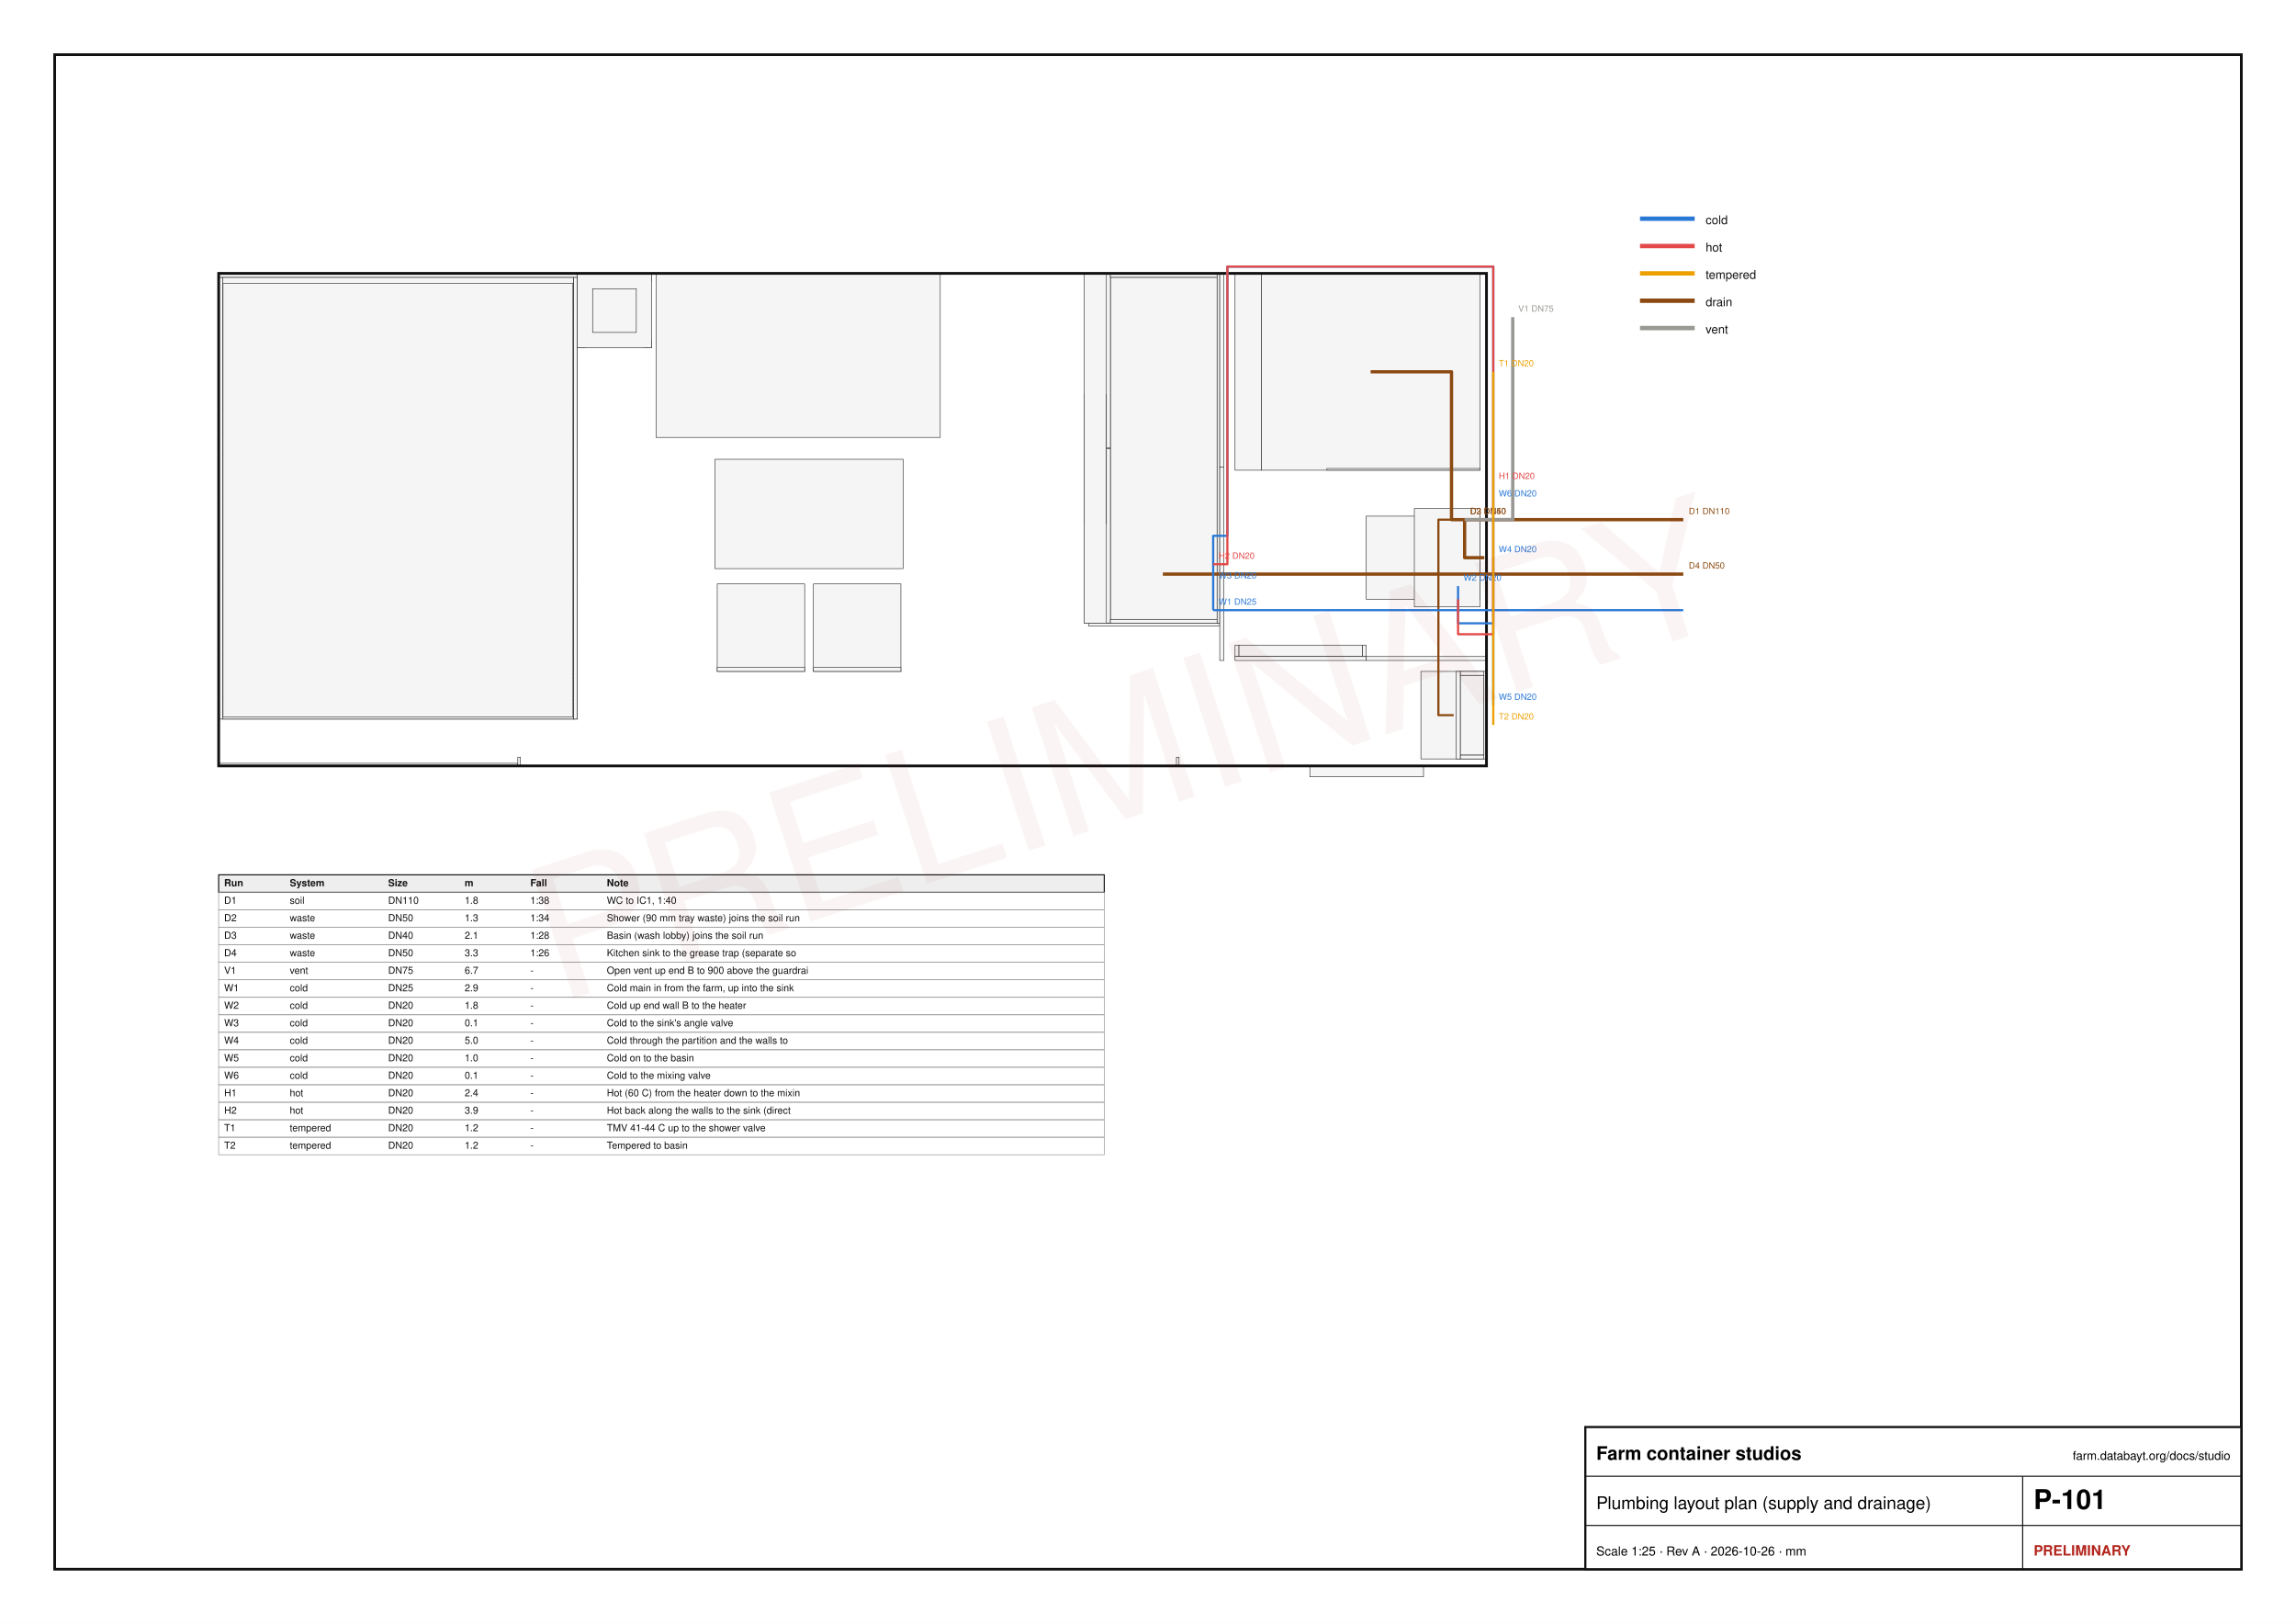
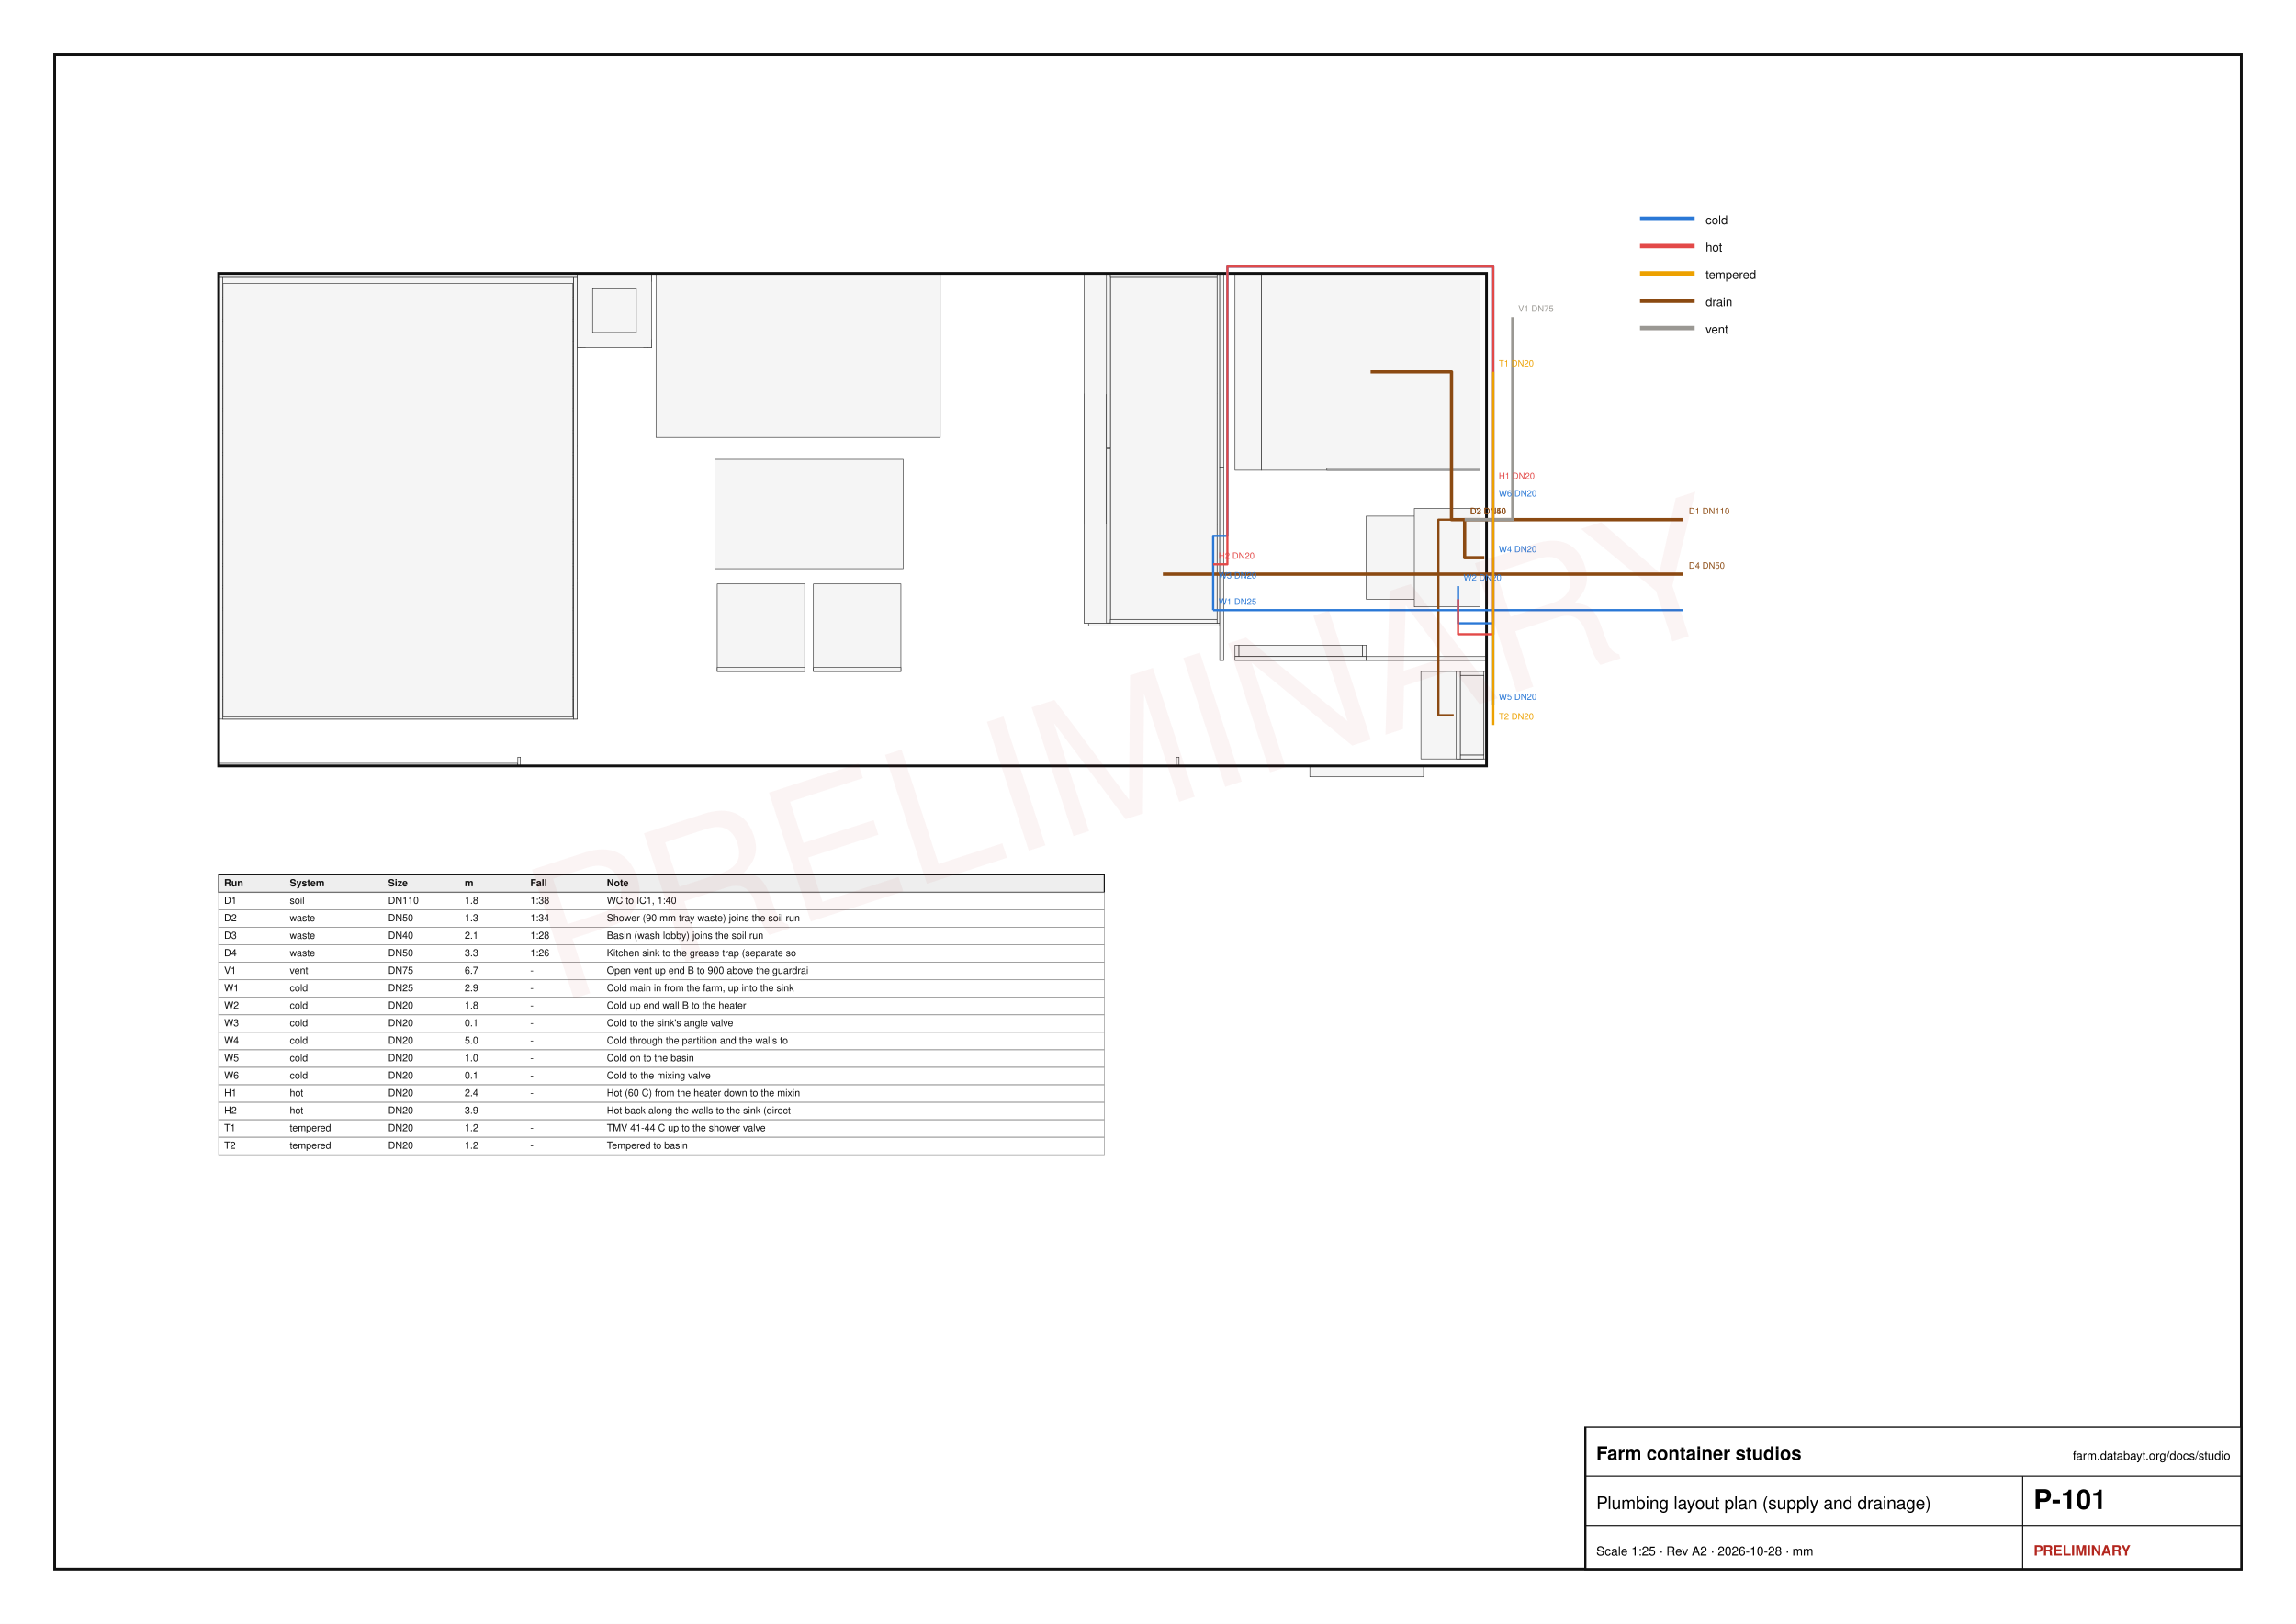
<svg xmlns="http://www.w3.org/2000/svg" width="420mm" height="297mm" viewBox="0 0 420 297" font-family="Helvetica, Arial, sans-serif">
  <rect x="0" y="0" width="420" height="297" fill="#fff" />
  <rect x="10" y="10" width="400" height="277" fill="none" stroke="#111" stroke-width="0.5" />
  <rect x="230.72" y="50" width="40" height="36" fill="#f5f5f5" stroke="#222" stroke-width="0.1" />
  <rect x="104.88" y="50.72" width="0.72" height="80.8" fill="#f5f5f5" stroke="#222" stroke-width="0.1" />
  <rect x="40" y="139.6" width="54.72" height="0.48" fill="#f5f5f5" stroke="#222" stroke-width="0.1" />
  <rect x="81.36" y="82.48" width="23.52" height="22.48" fill="#f5f5f5" stroke="#222" stroke-width="0.1" />
  <rect x="81.36" y="107.44" width="23.52" height="22.48" fill="#f5f5f5" stroke="#222" stroke-width="0.1" />
  <rect x="200" y="72" width="0.72" height="42" fill="#f5f5f5" stroke="#222" stroke-width="0.1" />
  <rect x="199.12" y="72.72" width="23.52" height="22.56" fill="#f5f5f5" stroke="#222" stroke-width="0.1" />
  <rect x="199.12" y="96.72" width="23.52" height="16.56" fill="#f5f5f5" stroke="#222" stroke-width="0.1" />
  <rect x="199.2" y="73.72" width="22.16" height="20.56" fill="#f5f5f5" stroke="#222" stroke-width="0.1" />
  <rect x="107.04" y="51.44" width="10.72" height="10.72" fill="#f5f5f5" stroke="#222" stroke-width="0.1" />
  <rect x="199.2" y="73.24" width="22.64" height="0.48" fill="#f5f5f5" stroke="#222" stroke-width="0.1" />
  <rect x="199.2" y="94.28" width="22.64" height="0.48" fill="#f5f5f5" stroke="#222" stroke-width="0.1" />
  <rect x="221.36" y="73.72" width="0.48" height="20.56" fill="#f5f5f5" stroke="#222" stroke-width="0.1" />
  <rect x="80.88" y="82" width="24" height="0.48" fill="#f5f5f5" stroke="#222" stroke-width="0.1" />
  <rect x="80.88" y="104.96" width="24" height="0.48" fill="#f5f5f5" stroke="#222" stroke-width="0.1" />
  <rect x="80.88" y="82.48" width="0.48" height="22.48" fill="#f5f5f5" stroke="#222" stroke-width="0.1" />
  <rect x="80.88" y="106.96" width="24" height="0.48" fill="#f5f5f5" stroke="#222" stroke-width="0.1" />
  <rect x="80.88" y="129.92" width="24" height="0.48" fill="#f5f5f5" stroke="#222" stroke-width="0.1" />
  <rect x="80.88" y="107.44" width="0.48" height="22.48" fill="#f5f5f5" stroke="#222" stroke-width="0.1" />
  <rect x="104.88" y="81.68" width="0.72" height="24.08" fill="#f5f5f5" stroke="#222" stroke-width="0.1" />
  <rect x="104.88" y="106.64" width="0.72" height="24.08" fill="#f5f5f5" stroke="#222" stroke-width="0.1" />
  <rect x="104.88" y="51.44" width="0.72" height="30.16" fill="#f5f5f5" stroke="#222" stroke-width="0.1" />
  <rect x="77.6" y="105.84" width="27.28" height="0.72" fill="#f5f5f5" stroke="#222" stroke-width="0.1" />
  <rect x="132" y="114.44" width="14.4" height="0.72" fill="#f5f5f5" stroke="#222" stroke-width="0.1" />
  <rect x="138.84" y="107.6" width="0.72" height="13.68" fill="#f5f5f5" stroke="#222" stroke-width="0.1" />
  <rect x="149.6" y="114.44" width="14.4" height="0.72" fill="#f5f5f5" stroke="#222" stroke-width="0.1" />
  <rect x="156.44" y="107.6" width="0.72" height="13.68" fill="#f5f5f5" stroke="#222" stroke-width="0.1" />
  <rect x="131.2" y="106.8" width="16" height="16" fill="#f5f5f5" stroke="#222" stroke-width="0.1" />
  <rect x="148.8" y="106.8" width="16" height="16" fill="#f5f5f5" stroke="#222" stroke-width="0.1" />
  <rect x="249.92" y="94.4" width="20.8" height="15.2" fill="#f5f5f5" stroke="#222" stroke-width="0.1" />
  <rect x="40" y="50.72" width="0.72" height="80.8" fill="#f5f5f5" stroke="#222" stroke-width="0.1" />
  <rect x="104.88" y="50.72" width="0.72" height="80.8" fill="#f5f5f5" stroke="#222" stroke-width="0.1" />
  <rect x="40.72" y="50.72" width="64.16" height="0.72" fill="#f5f5f5" stroke="#222" stroke-width="0.1" />
  <rect x="40.72" y="130.8" width="64.16" height="0.72" fill="#f5f5f5" stroke="#222" stroke-width="0.1" />
  <rect x="76.88" y="51.44" width="0.72" height="79.36" fill="#f5f5f5" stroke="#222" stroke-width="0.1" />
  <rect x="40.72" y="51.44" width="0.72" height="79.36" fill="#f5f5f5" stroke="#222" stroke-width="0.1" />
  <rect x="104.16" y="51.44" width="0.72" height="79.36" fill="#f5f5f5" stroke="#222" stroke-width="0.1" />
  <rect x="40.72" y="50.72" width="64.16" height="3.6" fill="#f5f5f5" stroke="#222" stroke-width="0.1" />
  <rect x="40.72" y="54.78" width="64.16" height="3.6" fill="#f5f5f5" stroke="#222" stroke-width="0.1" />
  <rect x="40.72" y="58.85" width="64.16" height="3.6" fill="#f5f5f5" stroke="#222" stroke-width="0.1" />
  <rect x="40.72" y="62.91" width="64.16" height="3.6" fill="#f5f5f5" stroke="#222" stroke-width="0.1" />
  <rect x="40.72" y="66.97" width="64.16" height="3.6" fill="#f5f5f5" stroke="#222" stroke-width="0.1" />
  <rect x="40.72" y="71.04" width="64.16" height="3.6" fill="#f5f5f5" stroke="#222" stroke-width="0.1" />
  <rect x="40.72" y="75.1" width="64.16" height="3.6" fill="#f5f5f5" stroke="#222" stroke-width="0.1" />
  <rect x="40.72" y="79.16" width="64.16" height="3.6" fill="#f5f5f5" stroke="#222" stroke-width="0.1" />
  <rect x="40.72" y="83.23" width="64.16" height="3.6" fill="#f5f5f5" stroke="#222" stroke-width="0.1" />
  <rect x="40.72" y="87.29" width="64.16" height="3.6" fill="#f5f5f5" stroke="#222" stroke-width="0.1" />
  <rect x="40.72" y="91.35" width="64.16" height="3.6" fill="#f5f5f5" stroke="#222" stroke-width="0.1" />
  <rect x="40.72" y="95.41" width="64.16" height="3.6" fill="#f5f5f5" stroke="#222" stroke-width="0.1" />
  <rect x="40.72" y="99.48" width="64.16" height="3.6" fill="#f5f5f5" stroke="#222" stroke-width="0.1" />
  <rect x="40.72" y="103.54" width="64.16" height="3.6" fill="#f5f5f5" stroke="#222" stroke-width="0.1" />
  <rect x="40.72" y="107.6" width="64.16" height="3.6" fill="#f5f5f5" stroke="#222" stroke-width="0.1" />
  <rect x="40.72" y="111.67" width="64.16" height="3.6" fill="#f5f5f5" stroke="#222" stroke-width="0.1" />
  <rect x="40.72" y="115.73" width="64.16" height="3.6" fill="#f5f5f5" stroke="#222" stroke-width="0.1" />
  <rect x="40.72" y="119.79" width="64.16" height="3.6" fill="#f5f5f5" stroke="#222" stroke-width="0.1" />
  <rect x="40.72" y="123.86" width="64.16" height="3.6" fill="#f5f5f5" stroke="#222" stroke-width="0.1" />
  <rect x="40.72" y="127.92" width="64.16" height="3.6" fill="#f5f5f5" stroke="#222" stroke-width="0.1" />
  <rect x="198.4" y="72.06" width="0.72" height="23.88" fill="#f5f5f5" stroke="#222" stroke-width="0.1" />
  <rect x="199.2" y="73.72" width="22.16" height="20.56" fill="#f5f5f5" stroke="#222" stroke-width="0.1" />
  <rect x="105.6" y="50" width="0.72" height="1.44" fill="#f5f5f5" stroke="#222" stroke-width="0.1" />
  <rect x="106.32" y="50" width="0.72" height="1.44" fill="#f5f5f5" stroke="#222" stroke-width="0.1" />
  <rect x="105.6" y="62.16" width="0.72" height="1.44" fill="#f5f5f5" stroke="#222" stroke-width="0.1" />
  <rect x="106.32" y="62.16" width="0.72" height="1.44" fill="#f5f5f5" stroke="#222" stroke-width="0.1" />
  <rect x="117.76" y="50" width="0.72" height="1.44" fill="#f5f5f5" stroke="#222" stroke-width="0.1" />
  <rect x="118.48" y="50" width="0.72" height="1.44" fill="#f5f5f5" stroke="#222" stroke-width="0.1" />
  <rect x="117.76" y="62.16" width="0.72" height="1.44" fill="#f5f5f5" stroke="#222" stroke-width="0.1" />
  <rect x="118.48" y="62.16" width="0.72" height="1.44" fill="#f5f5f5" stroke="#222" stroke-width="0.1" />
  <rect x="133.2" y="93.64" width="29.6" height="0.72" fill="#f5f5f5" stroke="#222" stroke-width="0.1" />
  <rect x="147.64" y="86" width="0.72" height="16" fill="#f5f5f5" stroke="#222" stroke-width="0.1" />
  <rect x="105.6" y="50" width="13.6" height="13.6" fill="#f5f5f5" stroke="#222" stroke-width="0.1" />
  <rect x="130.8" y="84" width="34.4" height="20" fill="#f5f5f5" stroke="#222" stroke-width="0.1" />
  <rect x="40.8" y="51.84" width="64" height="79.28" fill="#f5f5f5" stroke="#222" stroke-width="0.1" />
  <rect x="199.2" y="73.24" width="22.64" height="0.48" fill="#f5f5f5" stroke="#222" stroke-width="0.1" />
  <rect x="199.2" y="94.28" width="22.64" height="0.48" fill="#f5f5f5" stroke="#222" stroke-width="0.1" />
  <rect x="221.36" y="73.72" width="0.48" height="20.56" fill="#f5f5f5" stroke="#222" stroke-width="0.1" />
  <rect x="120" y="50" width="52" height="30" fill="#f5f5f5" stroke="#222" stroke-width="0.1" />
  <rect x="131.2" y="122.08" width="16" height="0.72" fill="#f5f5f5" stroke="#222" stroke-width="0.1" />
  <rect x="148.8" y="122.08" width="16" height="0.72" fill="#f5f5f5" stroke="#222" stroke-width="0.1" />
  <rect x="259.92" y="122.8" width="12" height="16" fill="#f5f5f5" stroke="#222" stroke-width="0.1" />
  <rect x="199.52" y="50.4" width="22" height="20.4" fill="#f5f5f5" stroke="#222" stroke-width="0.1" />
  <rect x="198.4" y="96.06" width="0.72" height="17.88" fill="#f5f5f5" stroke="#222" stroke-width="0.1" />
  <rect x="198.4" y="72.06" width="0.72" height="23.88" fill="#f5f5f5" stroke="#222" stroke-width="0.1" />
  <rect x="199.12" y="71.28" width="23.52" height="0.72" fill="#f5f5f5" stroke="#222" stroke-width="0.1" />
  <rect x="199.12" y="50" width="4" height="21.28" fill="#f5f5f5" stroke="#222" stroke-width="0.1" />
  <rect x="218.64" y="50" width="4" height="21.28" fill="#f5f5f5" stroke="#222" stroke-width="0.1" />
  <rect x="199.12" y="72" width="23.52" height="0.72" fill="#f5f5f5" stroke="#222" stroke-width="0.1" />
  <rect x="199.12" y="95.28" width="23.52" height="0.72" fill="#f5f5f5" stroke="#222" stroke-width="0.1" />
  <rect x="199.12" y="72.72" width="4" height="22.56" fill="#f5f5f5" stroke="#222" stroke-width="0.1" />
  <rect x="218.64" y="72.72" width="4" height="22.56" fill="#f5f5f5" stroke="#222" stroke-width="0.1" />
  <rect x="222.64" y="72" width="0.48" height="24" fill="#f5f5f5" stroke="#222" stroke-width="0.1" />
  <rect x="199.12" y="96" width="23.52" height="0.72" fill="#f5f5f5" stroke="#222" stroke-width="0.1" />
  <rect x="199.12" y="113.28" width="23.52" height="0.72" fill="#f5f5f5" stroke="#222" stroke-width="0.1" />
  <rect x="199.12" y="96.72" width="4" height="16.56" fill="#f5f5f5" stroke="#222" stroke-width="0.1" />
  <rect x="218.64" y="96.72" width="4" height="16.56" fill="#f5f5f5" stroke="#222" stroke-width="0.1" />
  <rect x="222.64" y="96" width="0.48" height="18" fill="#f5f5f5" stroke="#222" stroke-width="0.1" />
  <rect x="199.12" y="114" width="24" height="0.48" fill="#f5f5f5" stroke="#222" stroke-width="0.1" />
  <rect x="198.32" y="50" width="24.8" height="64" fill="#f5f5f5" stroke="#222" stroke-width="0.1" />
  <rect x="204.32" y="97.4" width="16.8" height="15.2" fill="#f5f5f5" stroke="#222" stroke-width="0.1" />
  <rect x="202.32" y="72.2" width="14" height="23.6" fill="#f5f5f5" stroke="#222" stroke-width="0.1" />
  <rect x="108.4" y="52.8" width="8" height="8" fill="#f5f5f5" stroke="#222" stroke-width="0.1" />
  <rect x="40" y="50" width="65.6" height="0.72" fill="#f5f5f5" stroke="#222" stroke-width="0.1" />
  <rect x="225.92" y="50" width="4.8" height="36" fill="#f5f5f5" stroke="#222" stroke-width="0.1" />
  <rect x="267.12" y="123.52" width="4.32" height="14.56" fill="#f5f5f5" stroke="#222" stroke-width="0.1" />
  <rect x="267.52" y="123.56" width="3.92" height="14.48" fill="#f5f5f5" stroke="#222" stroke-width="0.1" />
  <rect x="203.92" y="72" width="19.2" height="24" fill="#f5f5f5" stroke="#222" stroke-width="0.1" />
  <rect x="203.92" y="72" width="19.2" height="24" fill="#f5f5f5" stroke="#222" stroke-width="0.1" />
  <rect x="203.12" y="50.72" width="19.52" height="62.56" fill="#f5f5f5" stroke="#222" stroke-width="0.1" />
  <rect x="267.12" y="122.8" width="4.32" height="0.72" fill="#f5f5f5" stroke="#222" stroke-width="0.1" />
  <rect x="267.12" y="138.08" width="4.32" height="0.72" fill="#f5f5f5" stroke="#222" stroke-width="0.1" />
  <rect x="267.12" y="123.52" width="4.32" height="14.56" fill="#f5f5f5" stroke="#222" stroke-width="0.1" />
  <rect x="266.4" y="122.8" width="0.72" height="16" fill="#f5f5f5" stroke="#222" stroke-width="0.1" />
  <rect x="226.72" y="118.4" width="22.4" height="1.6" fill="#f5f5f5" stroke="#222" stroke-width="0.1" />
  <rect x="239.6" y="140.08" width="20.8" height="2" fill="#f5f5f5" stroke="#222" stroke-width="0.1" />
  <rect x="242.72" y="85.68" width="28" height="0.32" fill="#f5f5f5" stroke="#222" stroke-width="0.1" />
  <rect x="225.92" y="118" width="0.72" height="2.08" fill="#f5f5f5" stroke="#222" stroke-width="0.1" />
  <rect x="249.2" y="118" width="0.72" height="2.08" fill="#f5f5f5" stroke="#222" stroke-width="0.1" />
  <rect x="226.64" y="118" width="22.56" height="2.08" fill="#f5f5f5" stroke="#222" stroke-width="0.1" />
  <rect x="258.72" y="93" width="12" height="18" fill="#f5f5f5" stroke="#222" stroke-width="0.1" />
  <rect x="94.72" y="138.48" width="0.48" height="1.6" fill="#f5f5f5" stroke="#222" stroke-width="0.1" />
  <rect x="215.2" y="138.48" width="0.48" height="1.6" fill="#f5f5f5" stroke="#222" stroke-width="0.1" />
  <rect x="202.4" y="50.06" width="0.72" height="31.88" fill="#f5f5f5" stroke="#222" stroke-width="0.1" />
  <rect x="202.4" y="82.06" width="0.72" height="31.88" fill="#f5f5f5" stroke="#222" stroke-width="0.1" />
  <rect x="203.12" y="50" width="19.52" height="0.72" fill="#f5f5f5" stroke="#222" stroke-width="0.1" />
  <rect x="203.12" y="113.28" width="19.52" height="0.72" fill="#f5f5f5" stroke="#222" stroke-width="0.1" />
  <rect x="222.64" y="50" width="0.48" height="64" fill="#f5f5f5" stroke="#222" stroke-width="0.1" />
  <rect x="223.12" y="50" width="0.72" height="35.4" fill="#f5f5f5" stroke="#222" stroke-width="0.1" />
  <rect x="223.12" y="85.4" width="0.72" height="35.4" fill="#f5f5f5" stroke="#222" stroke-width="0.1" />
  <rect x="225.92" y="120.08" width="24" height="0.72" fill="#f5f5f5" stroke="#222" stroke-width="0.1" />
  <rect x="249.92" y="120.08" width="22" height="0.72" fill="#f5f5f5" stroke="#222" stroke-width="0.1" />
  <rect x="40" y="50" width="231.92" height="90.08" fill="none" stroke="#111" stroke-width="0.5" />
  <polyline points="271.52,102 271.52,102 267.92,102 267.92,95.04 307.92,95.04" fill="none" stroke="#8b4a12" stroke-width="0.6" stroke-linejoin="round" />
  <text x="308.92" y="94.04" font-size="1.6" text-anchor="start" font-weight="normal" fill="#8b4a12">D1 DN110</text>
  <polyline points="250.72,68 250.72,68 265.52,68 265.52,95.04 267.92,95.04" fill="none" stroke="#8b4a12" stroke-width="0.6" stroke-linejoin="round" />
  <text x="268.92" y="94.04" font-size="1.6" text-anchor="start" font-weight="normal" fill="#8b4a12">D2 DN50</text>
  <polyline points="265.92,130.8 265.92,130.8 263.12,130.8 263.12,95.04 267.92,95.04" fill="none" stroke="#8b4a12" stroke-width="0.4" stroke-linejoin="round" />
  <text x="268.92" y="94.04" font-size="1.6" text-anchor="start" font-weight="normal" fill="#8b4a12">D3 DN40</text>
  <polyline points="212.72,105 212.72,105 307.92,105" fill="none" stroke="#8b4a12" stroke-width="0.6" stroke-linejoin="round" />
  <text x="308.92" y="104" font-size="1.6" text-anchor="start" font-weight="normal" fill="#8b4a12">D4 DN50</text>
  <polyline points="267.92,95.04 276.72,95.04 276.72,58 276.72,58" fill="none" stroke="#9a9893" stroke-width="0.6" stroke-linejoin="round" />
  <text x="277.72" y="57" font-size="1.6" text-anchor="start" font-weight="normal" fill="#9a9893">V1 DN75</text>
  <polyline points="307.92,111.6 221.92,111.6 221.92,111.6" fill="none" stroke="#2a78d6" stroke-width="0.4" stroke-linejoin="round" />
  <text x="222.92" y="110.6" font-size="1.6" text-anchor="start" font-weight="normal" fill="#2a78d6">W1 DN25</text>
  <polyline points="273.16,114 273.16,114 266.72,114 266.72,107.2 266.72,107.2" fill="none" stroke="#2a78d6" stroke-width="0.4" stroke-linejoin="round" />
  <text x="267.72" y="106.2" font-size="1.6" text-anchor="start" font-weight="normal" fill="#2a78d6">W2 DN20</text>
  <polyline points="221.92,106.8 221.92,106.8" fill="none" stroke="#2a78d6" stroke-width="0.4" stroke-linejoin="round" />
  <text x="222.92" y="105.8" font-size="1.6" text-anchor="start" font-weight="normal" fill="#2a78d6">W3 DN20</text>
  <polyline points="221.92,111.6 221.92,98 224.52,98 224.52,98 224.52,48.76 273.16,48.76 273.16,102 273.16,102" fill="none" stroke="#2a78d6" stroke-width="0.4" stroke-linejoin="round" />
  <text x="274.16" y="101" font-size="1.6" text-anchor="start" font-weight="normal" fill="#2a78d6">W4 DN20</text>
  <polyline points="273.16,102 273.16,129 273.16,129" fill="none" stroke="#2a78d6" stroke-width="0.4" stroke-linejoin="round" />
  <text x="274.16" y="128" font-size="1.6" text-anchor="start" font-weight="normal" fill="#2a78d6">W5 DN20</text>
  <polyline points="273.16,91.8 273.16,91.8" fill="none" stroke="#2a78d6" stroke-width="0.4" stroke-linejoin="round" />
  <text x="274.16" y="90.8" font-size="1.6" text-anchor="start" font-weight="normal" fill="#2a78d6">W6 DN20</text>
  <polyline points="266.72,109.6 266.72,109.6 266.72,116 273.16,116 273.16,116 273.16,88.6" fill="none" stroke="#e34948" stroke-width="0.4" stroke-linejoin="round" />
  <text x="274.16" y="87.6" font-size="1.6" text-anchor="start" font-weight="normal" fill="#e34948">H1 DN20</text>
  <polyline points="273.16,88.6 273.16,48.76 224.52,48.76 224.52,103.2 224.52,103.2 221.92,103.2" fill="none" stroke="#e34948" stroke-width="0.4" stroke-linejoin="round" />
  <text x="222.92" y="102.2" font-size="1.6" text-anchor="start" font-weight="normal" fill="#e34948">H2 DN20</text>
  <polyline points="273.16,90.2 273.16,90.2 273.16,68" fill="none" stroke="#eda100" stroke-width="0.4" stroke-linejoin="round" />
  <text x="274.16" y="67" font-size="1.6" text-anchor="start" font-weight="normal" fill="#eda100">T1 DN20</text>
  <polyline points="273.16,90.2 273.16,132.6 273.16,132.6" fill="none" stroke="#eda100" stroke-width="0.4" stroke-linejoin="round" />
  <text x="274.16" y="131.6" font-size="1.6" text-anchor="start" font-weight="normal" fill="#eda100">T2 DN20</text>
  <line x1="300" y1="40" x2="310" y2="40" stroke="#2a78d6" stroke-width="0.8" />
  <text x="312" y="41" font-size="2.2" text-anchor="start" font-weight="normal" fill="#111">cold</text>
  <line x1="300" y1="45" x2="310" y2="45" stroke="#e34948" stroke-width="0.8" />
  <text x="312" y="46" font-size="2.2" text-anchor="start" font-weight="normal" fill="#111">hot</text>
  <line x1="300" y1="50" x2="310" y2="50" stroke="#eda100" stroke-width="0.8" />
  <text x="312" y="51" font-size="2.2" text-anchor="start" font-weight="normal" fill="#111">tempered</text>
  <line x1="300" y1="55" x2="310" y2="55" stroke="#8b4a12" stroke-width="0.8" />
  <text x="312" y="56" font-size="2.2" text-anchor="start" font-weight="normal" fill="#111">drain</text>
  <line x1="300" y1="60" x2="310" y2="60" stroke="#9a9893" stroke-width="0.8" />
  <text x="312" y="61" font-size="2.2" text-anchor="start" font-weight="normal" fill="#111">vent</text>
  <rect x="40" y="160" width="162" height="3.2" fill="#eee" stroke="#111" stroke-width="0.2" />
  <text x="41" y="162.1" font-size="1.8" text-anchor="start" font-weight="bold" fill="#111">Run</text>
  <text x="53" y="162.1" font-size="1.8" text-anchor="start" font-weight="bold" fill="#111">System</text>
  <text x="71" y="162.1" font-size="1.8" text-anchor="start" font-weight="bold" fill="#111">Size</text>
  <text x="85" y="162.1" font-size="1.8" text-anchor="start" font-weight="bold" fill="#111">m</text>
  <text x="97" y="162.1" font-size="1.8" text-anchor="start" font-weight="bold" fill="#111">Fall</text>
  <text x="111" y="162.1" font-size="1.8" text-anchor="start" font-weight="bold" fill="#111">Note</text>
  <rect x="40" y="163.2" width="162" height="3.2" fill="none" stroke="#999" stroke-width="0.12" />
  <text x="41" y="165.3" font-size="1.8" text-anchor="start" font-weight="normal" fill="#111">D1</text>
  <text x="53" y="165.3" font-size="1.8" text-anchor="start" font-weight="normal" fill="#111">soil</text>
  <text x="71" y="165.3" font-size="1.8" text-anchor="start" font-weight="normal" fill="#111">DN110</text>
  <text x="85" y="165.3" font-size="1.8" text-anchor="start" font-weight="normal" fill="#111">1.8</text>
  <text x="97" y="165.3" font-size="1.8" text-anchor="start" font-weight="normal" fill="#111">1:38</text>
  <text x="111" y="165.3" font-size="1.8" text-anchor="start" font-weight="normal" fill="#111">WC to IC1, 1:40</text>
  <rect x="40" y="166.4" width="162" height="3.2" fill="none" stroke="#999" stroke-width="0.12" />
  <text x="41" y="168.5" font-size="1.8" text-anchor="start" font-weight="normal" fill="#111">D2</text>
  <text x="53" y="168.5" font-size="1.8" text-anchor="start" font-weight="normal" fill="#111">waste</text>
  <text x="71" y="168.5" font-size="1.8" text-anchor="start" font-weight="normal" fill="#111">DN50</text>
  <text x="85" y="168.5" font-size="1.8" text-anchor="start" font-weight="normal" fill="#111">1.3</text>
  <text x="97" y="168.5" font-size="1.8" text-anchor="start" font-weight="normal" fill="#111">1:34</text>
  <text x="111" y="168.5" font-size="1.8" text-anchor="start" font-weight="normal" fill="#111">Shower (90 mm tray waste) joins the soil run</text>
  <rect x="40" y="169.6" width="162" height="3.2" fill="none" stroke="#999" stroke-width="0.12" />
  <text x="41" y="171.7" font-size="1.8" text-anchor="start" font-weight="normal" fill="#111">D3</text>
  <text x="53" y="171.7" font-size="1.8" text-anchor="start" font-weight="normal" fill="#111">waste</text>
  <text x="71" y="171.7" font-size="1.8" text-anchor="start" font-weight="normal" fill="#111">DN40</text>
  <text x="85" y="171.7" font-size="1.8" text-anchor="start" font-weight="normal" fill="#111">2.1</text>
  <text x="97" y="171.7" font-size="1.8" text-anchor="start" font-weight="normal" fill="#111">1:28</text>
  <text x="111" y="171.7" font-size="1.8" text-anchor="start" font-weight="normal" fill="#111">Basin (wash lobby) joins the soil run</text>
  <rect x="40" y="172.8" width="162" height="3.2" fill="none" stroke="#999" stroke-width="0.12" />
  <text x="41" y="174.9" font-size="1.8" text-anchor="start" font-weight="normal" fill="#111">D4</text>
  <text x="53" y="174.9" font-size="1.8" text-anchor="start" font-weight="normal" fill="#111">waste</text>
  <text x="71" y="174.9" font-size="1.8" text-anchor="start" font-weight="normal" fill="#111">DN50</text>
  <text x="85" y="174.9" font-size="1.8" text-anchor="start" font-weight="normal" fill="#111">3.3</text>
  <text x="97" y="174.9" font-size="1.8" text-anchor="start" font-weight="normal" fill="#111">1:26</text>
  <text x="111" y="174.9" font-size="1.8" text-anchor="start" font-weight="normal" fill="#111">Kitchen sink to the grease trap (separate so</text>
  <rect x="40" y="176" width="162" height="3.2" fill="none" stroke="#999" stroke-width="0.12" />
  <text x="41" y="178.1" font-size="1.8" text-anchor="start" font-weight="normal" fill="#111">V1</text>
  <text x="53" y="178.1" font-size="1.8" text-anchor="start" font-weight="normal" fill="#111">vent</text>
  <text x="71" y="178.1" font-size="1.8" text-anchor="start" font-weight="normal" fill="#111">DN75</text>
  <text x="85" y="178.1" font-size="1.8" text-anchor="start" font-weight="normal" fill="#111">6.7</text>
  <text x="97" y="178.1" font-size="1.8" text-anchor="start" font-weight="normal" fill="#111">-</text>
  <text x="111" y="178.1" font-size="1.8" text-anchor="start" font-weight="normal" fill="#111">Open vent up end B to 900 above the guardrai</text>
  <rect x="40" y="179.2" width="162" height="3.2" fill="none" stroke="#999" stroke-width="0.12" />
  <text x="41" y="181.3" font-size="1.8" text-anchor="start" font-weight="normal" fill="#111">W1</text>
  <text x="53" y="181.3" font-size="1.8" text-anchor="start" font-weight="normal" fill="#111">cold</text>
  <text x="71" y="181.3" font-size="1.8" text-anchor="start" font-weight="normal" fill="#111">DN25</text>
  <text x="85" y="181.3" font-size="1.8" text-anchor="start" font-weight="normal" fill="#111">2.9</text>
  <text x="97" y="181.3" font-size="1.8" text-anchor="start" font-weight="normal" fill="#111">-</text>
  <text x="111" y="181.3" font-size="1.8" text-anchor="start" font-weight="normal" fill="#111">Cold main in from the farm, up into the sink</text>
  <rect x="40" y="182.4" width="162" height="3.2" fill="none" stroke="#999" stroke-width="0.12" />
  <text x="41" y="184.5" font-size="1.8" text-anchor="start" font-weight="normal" fill="#111">W2</text>
  <text x="53" y="184.5" font-size="1.8" text-anchor="start" font-weight="normal" fill="#111">cold</text>
  <text x="71" y="184.5" font-size="1.8" text-anchor="start" font-weight="normal" fill="#111">DN20</text>
  <text x="85" y="184.5" font-size="1.8" text-anchor="start" font-weight="normal" fill="#111">1.8</text>
  <text x="97" y="184.5" font-size="1.8" text-anchor="start" font-weight="normal" fill="#111">-</text>
  <text x="111" y="184.5" font-size="1.8" text-anchor="start" font-weight="normal" fill="#111">Cold up end wall B to the heater</text>
  <rect x="40" y="185.6" width="162" height="3.2" fill="none" stroke="#999" stroke-width="0.12" />
  <text x="41" y="187.7" font-size="1.8" text-anchor="start" font-weight="normal" fill="#111">W3</text>
  <text x="53" y="187.7" font-size="1.8" text-anchor="start" font-weight="normal" fill="#111">cold</text>
  <text x="71" y="187.7" font-size="1.8" text-anchor="start" font-weight="normal" fill="#111">DN20</text>
  <text x="85" y="187.7" font-size="1.8" text-anchor="start" font-weight="normal" fill="#111">0.1</text>
  <text x="97" y="187.7" font-size="1.8" text-anchor="start" font-weight="normal" fill="#111">-</text>
  <text x="111" y="187.7" font-size="1.8" text-anchor="start" font-weight="normal" fill="#111">Cold to the sink's angle valve</text>
  <rect x="40" y="188.8" width="162" height="3.2" fill="none" stroke="#999" stroke-width="0.12" />
  <text x="41" y="190.9" font-size="1.8" text-anchor="start" font-weight="normal" fill="#111">W4</text>
  <text x="53" y="190.9" font-size="1.8" text-anchor="start" font-weight="normal" fill="#111">cold</text>
  <text x="71" y="190.9" font-size="1.8" text-anchor="start" font-weight="normal" fill="#111">DN20</text>
  <text x="85" y="190.9" font-size="1.8" text-anchor="start" font-weight="normal" fill="#111">5.0</text>
  <text x="97" y="190.9" font-size="1.8" text-anchor="start" font-weight="normal" fill="#111">-</text>
  <text x="111" y="190.9" font-size="1.8" text-anchor="start" font-weight="normal" fill="#111">Cold through the partition and the walls to </text>
  <rect x="40" y="192" width="162" height="3.2" fill="none" stroke="#999" stroke-width="0.12" />
  <text x="41" y="194.1" font-size="1.8" text-anchor="start" font-weight="normal" fill="#111">W5</text>
  <text x="53" y="194.1" font-size="1.8" text-anchor="start" font-weight="normal" fill="#111">cold</text>
  <text x="71" y="194.1" font-size="1.8" text-anchor="start" font-weight="normal" fill="#111">DN20</text>
  <text x="85" y="194.1" font-size="1.8" text-anchor="start" font-weight="normal" fill="#111">1.0</text>
  <text x="97" y="194.1" font-size="1.8" text-anchor="start" font-weight="normal" fill="#111">-</text>
  <text x="111" y="194.1" font-size="1.8" text-anchor="start" font-weight="normal" fill="#111">Cold on to the basin</text>
  <rect x="40" y="195.2" width="162" height="3.2" fill="none" stroke="#999" stroke-width="0.12" />
  <text x="41" y="197.3" font-size="1.8" text-anchor="start" font-weight="normal" fill="#111">W6</text>
  <text x="53" y="197.3" font-size="1.8" text-anchor="start" font-weight="normal" fill="#111">cold</text>
  <text x="71" y="197.3" font-size="1.8" text-anchor="start" font-weight="normal" fill="#111">DN20</text>
  <text x="85" y="197.3" font-size="1.8" text-anchor="start" font-weight="normal" fill="#111">0.1</text>
  <text x="97" y="197.3" font-size="1.8" text-anchor="start" font-weight="normal" fill="#111">-</text>
  <text x="111" y="197.3" font-size="1.8" text-anchor="start" font-weight="normal" fill="#111">Cold to the mixing valve</text>
  <rect x="40" y="198.4" width="162" height="3.2" fill="none" stroke="#999" stroke-width="0.12" />
  <text x="41" y="200.5" font-size="1.8" text-anchor="start" font-weight="normal" fill="#111">H1</text>
  <text x="53" y="200.5" font-size="1.8" text-anchor="start" font-weight="normal" fill="#111">hot</text>
  <text x="71" y="200.5" font-size="1.8" text-anchor="start" font-weight="normal" fill="#111">DN20</text>
  <text x="85" y="200.5" font-size="1.8" text-anchor="start" font-weight="normal" fill="#111">2.4</text>
  <text x="97" y="200.5" font-size="1.8" text-anchor="start" font-weight="normal" fill="#111">-</text>
  <text x="111" y="200.5" font-size="1.8" text-anchor="start" font-weight="normal" fill="#111">Hot (60 C) from the heater down to the mixin</text>
  <rect x="40" y="201.6" width="162" height="3.2" fill="none" stroke="#999" stroke-width="0.12" />
  <text x="41" y="203.7" font-size="1.8" text-anchor="start" font-weight="normal" fill="#111">H2</text>
  <text x="53" y="203.7" font-size="1.8" text-anchor="start" font-weight="normal" fill="#111">hot</text>
  <text x="71" y="203.7" font-size="1.8" text-anchor="start" font-weight="normal" fill="#111">DN20</text>
  <text x="85" y="203.7" font-size="1.8" text-anchor="start" font-weight="normal" fill="#111">3.9</text>
  <text x="97" y="203.7" font-size="1.8" text-anchor="start" font-weight="normal" fill="#111">-</text>
  <text x="111" y="203.7" font-size="1.8" text-anchor="start" font-weight="normal" fill="#111">Hot back along the walls to the sink (direct</text>
  <rect x="40" y="204.8" width="162" height="3.2" fill="none" stroke="#999" stroke-width="0.12" />
  <text x="41" y="206.9" font-size="1.8" text-anchor="start" font-weight="normal" fill="#111">T1</text>
  <text x="53" y="206.9" font-size="1.8" text-anchor="start" font-weight="normal" fill="#111">tempered</text>
  <text x="71" y="206.9" font-size="1.8" text-anchor="start" font-weight="normal" fill="#111">DN20</text>
  <text x="85" y="206.9" font-size="1.8" text-anchor="start" font-weight="normal" fill="#111">1.2</text>
  <text x="97" y="206.9" font-size="1.8" text-anchor="start" font-weight="normal" fill="#111">-</text>
  <text x="111" y="206.9" font-size="1.8" text-anchor="start" font-weight="normal" fill="#111">TMV 41-44 C up to the shower valve</text>
  <rect x="40" y="208" width="162" height="3.2" fill="none" stroke="#999" stroke-width="0.12" />
  <text x="41" y="210.1" font-size="1.8" text-anchor="start" font-weight="normal" fill="#111">T2</text>
  <text x="53" y="210.1" font-size="1.8" text-anchor="start" font-weight="normal" fill="#111">tempered</text>
  <text x="71" y="210.1" font-size="1.8" text-anchor="start" font-weight="normal" fill="#111">DN20</text>
  <text x="85" y="210.1" font-size="1.8" text-anchor="start" font-weight="normal" fill="#111">1.2</text>
  <text x="97" y="210.1" font-size="1.8" text-anchor="start" font-weight="normal" fill="#111">-</text>
  <text x="111" y="210.1" font-size="1.8" text-anchor="start" font-weight="normal" fill="#111">Tempered to basin</text>
  <rect x="290" y="261" width="120" height="26" fill="#fff" stroke="#111" stroke-width="0.4" />
  <line x1="290" y1="270" x2="410" y2="270" stroke="#111" stroke-width="0.2" />
  <line x1="290" y1="279" x2="410" y2="279" stroke="#111" stroke-width="0.2" />
  <line x1="370" y1="270" x2="370" y2="287" stroke="#111" stroke-width="0.2" />
  <text x="292" y="267" font-size="3.4" font-weight="bold">Farm container studios</text>
  <text x="408" y="267" font-size="2.2" text-anchor="end">farm.databayt.org/docs/studio</text>
  <text x="292" y="276" font-size="3.2">Plumbing layout plan (supply and drainage)</text>
  <text x="372" y="276" font-size="5" font-weight="bold">P-101</text>
-   <text x="292" y="284.5" font-size="2.3">Scale 1:25 · Rev A · 2026-10-26 · mm</text>
+   <text x="292" y="284.5" font-size="2.3">Scale 1:25 · Rev A2 · 2026-10-28 · mm</text>
  <text x="372" y="284.5" font-size="2.6" font-weight="bold" fill="#b3261e">PRELIMINARY</text>
  <text x="210.0" y="148.5" font-size="34" fill="#b3261e" fill-opacity="0.05" text-anchor="middle" transform="rotate(-18 210.0 148.5)">PRELIMINARY</text>
</svg>
